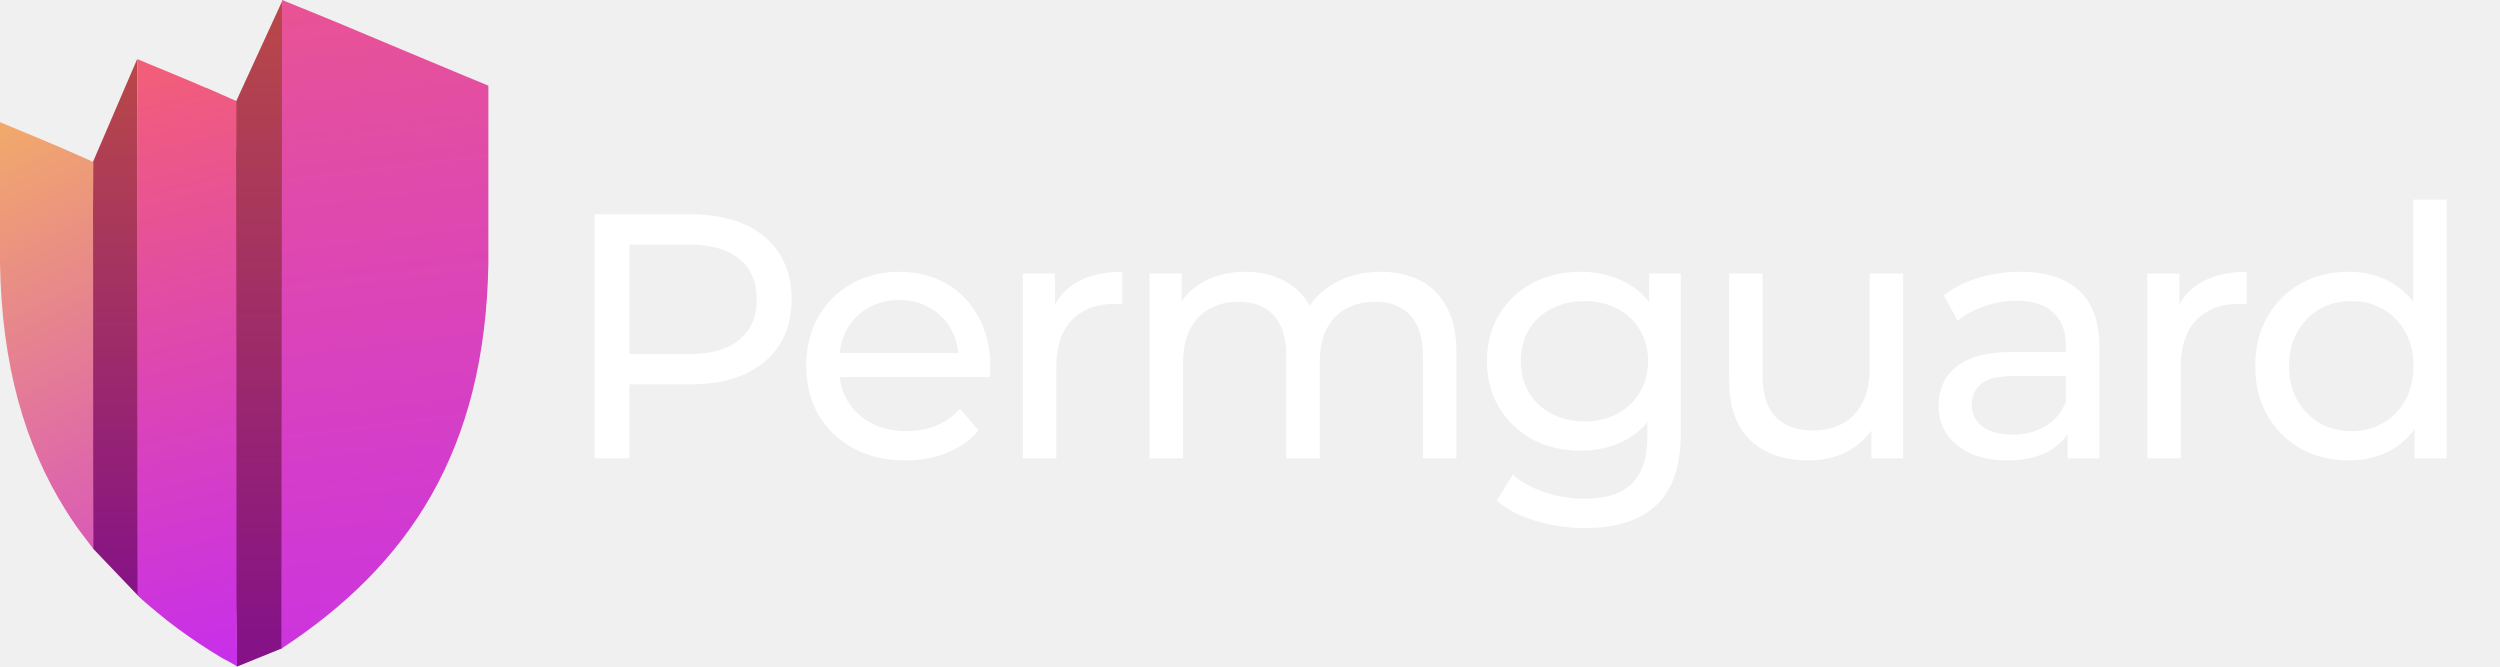
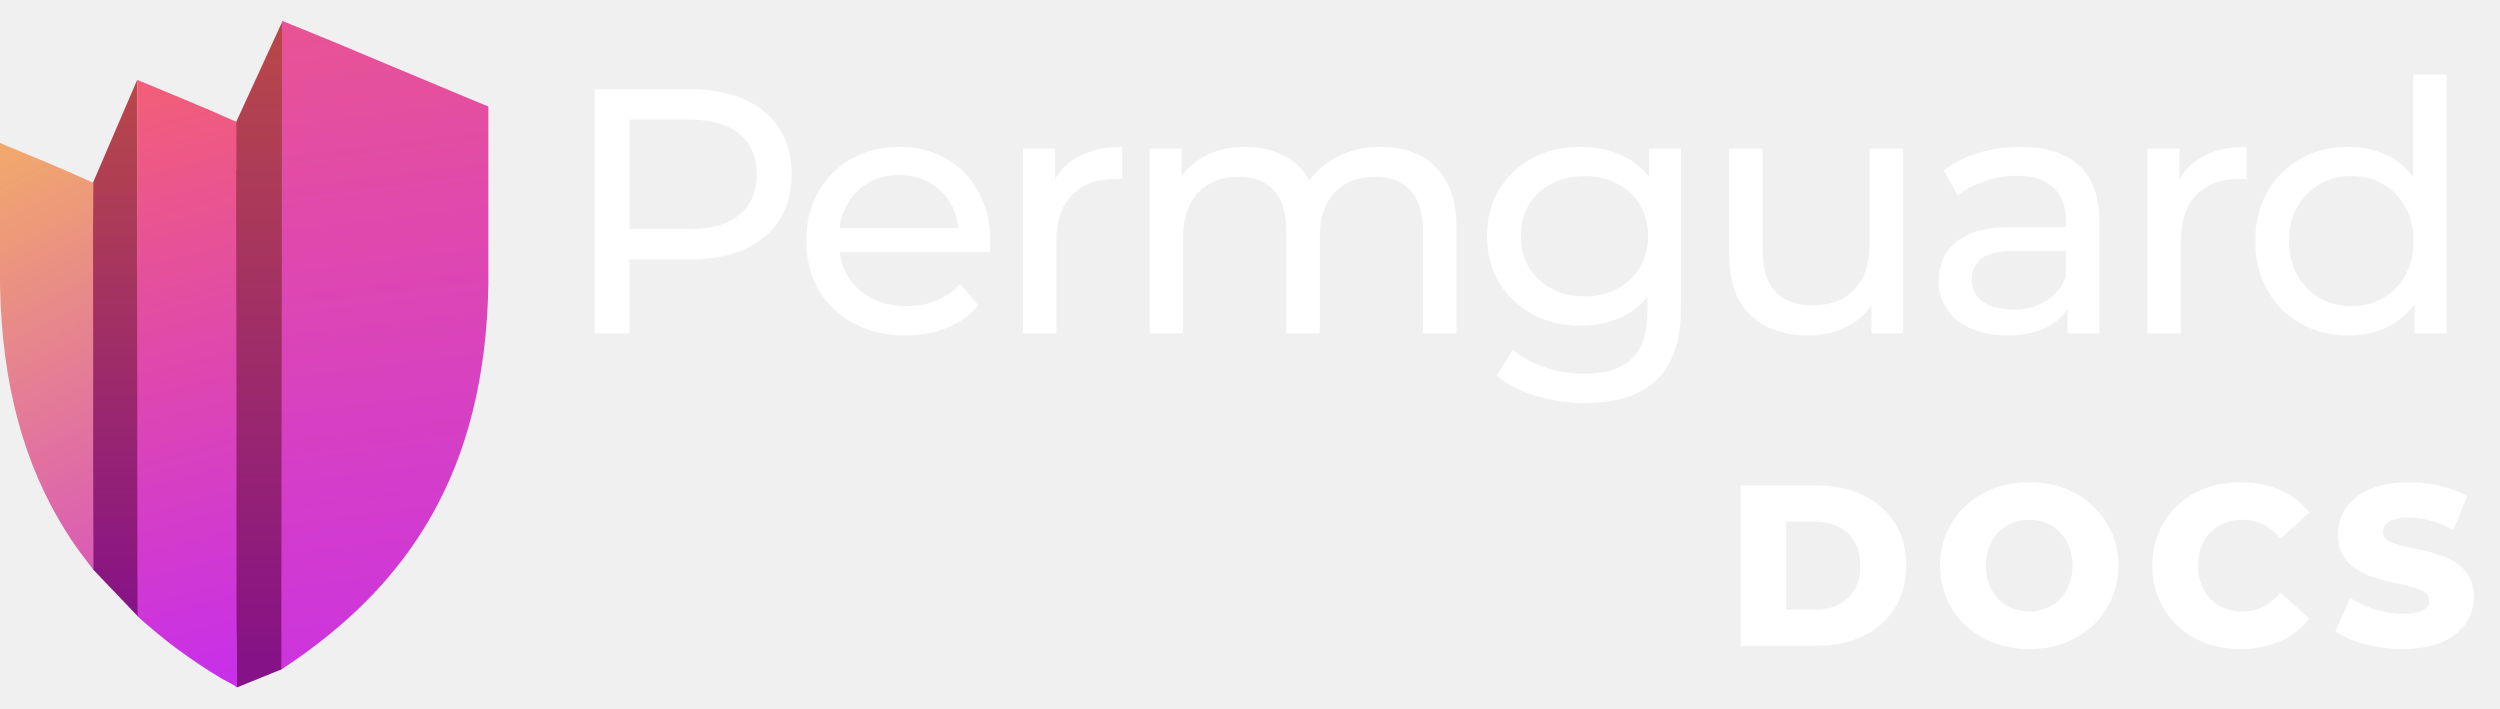
- <svg xmlns="http://www.w3.org/2000/svg" width="120" height="32" viewBox="0 0 120 32" fill="none">
-   <path d="M11.092 5.39L13.549 0.043V31.114L11.37 31.998C11.37 31.998 11.092 12.917 11.092 5.39Z" fill="url(#paint0_linear_103_126)" />
-   <path d="M4.453 7.793L6.584 2.837L6.658 28.627L4.471 26.338C4.471 26.338 4.453 14.12 4.453 7.793Z" fill="url(#paint1_linear_103_126)" />
-   <path d="M11.373 31.178L11.351 28.471C11.349 21.369 11.351 14.267 11.334 7.165L11.347 7.191V4.851L9.892 4.209L9.897 4.221C8.843 3.762 7.754 3.323 6.586 2.837V5.45C6.585 12.846 6.58 21.169 6.601 28.566C6.697 28.679 6.919 28.868 6.969 28.911C7.168 29.088 7.374 29.249 7.575 29.421C8.2 29.948 8.871 30.43 9.55 30.885C9.905 31.122 10.265 31.349 10.63 31.567C10.694 31.605 11.371 31.95 11.373 32C11.365 31.625 11.392 31.604 11.373 31.178Z" fill="url(#paint2_linear_103_126)" />
-   <path d="M23.443 4.112V12.634C23.296 21.627 19.629 27.12 13.505 31.135L13.538 0C14.492 0.388 15.365 0.737 16.232 1.099C18.278 1.955 20.321 2.818 22.367 3.667C22.725 3.816 23.085 3.965 23.443 4.112Z" fill="url(#paint3_linear_103_126)" />
-   <path d="M4.473 20.89C4.473 20.745 4.473 20.599 4.473 20.454C4.473 18.281 4.473 16.129 4.471 13.986C4.471 13.909 4.471 13.835 4.471 13.758C4.471 13.227 4.469 12.695 4.469 12.166C4.469 11.731 4.467 11.297 4.467 10.866C4.467 10.692 4.467 10.519 4.467 10.345C4.467 10.144 4.467 9.944 4.466 9.745L4.469 9.76L4.482 7.779L4.178 7.641C4.178 7.641 4.178 7.641 4.176 7.639C4.169 7.636 4.162 7.632 4.152 7.628L3.962 7.54V7.544C2.675 6.966 1.364 6.431 0 5.864V12.632C0.08 17.498 1.179 21.338 3.143 24.473C3.527 25.083 3.703 25.327 4.137 25.898C4.149 25.913 4.456 26.319 4.471 26.332C4.471 24.811 4.471 23.272 4.471 21.73C4.473 21.45 4.473 21.17 4.473 20.89Z" fill="url(#paint4_linear_103_126)" />
-   <path d="M28.541 22V10.284H33.111C34.137 10.284 35.013 10.446 35.738 10.77C36.463 11.093 37.021 11.562 37.412 12.175C37.802 12.789 37.998 13.52 37.998 14.368C37.998 15.216 37.802 15.947 37.412 16.561C37.021 17.163 36.463 17.632 35.738 17.966C35.013 18.29 34.137 18.452 33.111 18.452H29.462L30.215 17.665V22H28.541ZM30.215 17.832L29.462 16.996H33.06C34.131 16.996 34.94 16.767 35.487 16.309C36.045 15.852 36.324 15.205 36.324 14.368C36.324 13.531 36.045 12.884 35.487 12.427C34.94 11.969 34.131 11.74 33.06 11.74H29.462L30.215 10.903V17.832ZM43.47 22.1C42.522 22.1 41.685 21.905 40.959 21.515C40.245 21.124 39.687 20.588 39.286 19.908C38.895 19.227 38.7 18.446 38.7 17.565C38.7 16.683 38.89 15.902 39.269 15.222C39.66 14.541 40.19 14.011 40.859 13.632C41.54 13.241 42.304 13.046 43.152 13.046C44.011 13.046 44.77 13.236 45.428 13.615C46.087 13.994 46.6 14.53 46.968 15.222C47.347 15.902 47.537 16.7 47.537 17.615C47.537 17.682 47.531 17.76 47.52 17.849C47.52 17.939 47.515 18.022 47.504 18.1H39.955V16.945H46.667L46.014 17.347C46.025 16.778 45.908 16.27 45.663 15.824C45.417 15.378 45.077 15.032 44.642 14.786C44.218 14.53 43.721 14.402 43.152 14.402C42.594 14.402 42.097 14.53 41.662 14.786C41.227 15.032 40.887 15.383 40.641 15.841C40.396 16.287 40.273 16.8 40.273 17.381V17.648C40.273 18.24 40.407 18.77 40.675 19.238C40.954 19.696 41.339 20.053 41.83 20.31C42.321 20.566 42.884 20.695 43.52 20.695C44.045 20.695 44.519 20.605 44.943 20.427C45.378 20.248 45.757 19.98 46.081 19.623L46.968 20.661C46.566 21.13 46.064 21.487 45.462 21.732C44.87 21.978 44.206 22.1 43.47 22.1ZM49.099 22V13.13H50.638V15.54L50.488 14.937C50.733 14.323 51.146 13.855 51.726 13.531C52.306 13.208 53.021 13.046 53.869 13.046V14.602C53.802 14.591 53.735 14.586 53.668 14.586C53.612 14.586 53.556 14.586 53.5 14.586C52.641 14.586 51.961 14.842 51.459 15.355C50.956 15.869 50.705 16.611 50.705 17.581V22H49.099ZM66.276 13.046C66.99 13.046 67.621 13.185 68.167 13.464C68.714 13.743 69.138 14.167 69.439 14.736C69.752 15.305 69.908 16.025 69.908 16.895V22H68.301V17.079C68.301 16.22 68.1 15.573 67.699 15.138C67.297 14.703 66.734 14.485 66.008 14.485C65.473 14.485 65.004 14.597 64.602 14.82C64.201 15.043 63.888 15.372 63.665 15.807C63.453 16.242 63.347 16.784 63.347 17.431V22H61.74V17.079C61.74 16.22 61.539 15.573 61.138 15.138C60.747 14.703 60.184 14.485 59.447 14.485C58.923 14.485 58.46 14.597 58.058 14.82C57.657 15.043 57.344 15.372 57.121 15.807C56.898 16.242 56.786 16.784 56.786 17.431V22H55.179V13.13H56.719V15.489L56.468 14.887C56.747 14.307 57.177 13.855 57.757 13.531C58.337 13.208 59.012 13.046 59.782 13.046C60.63 13.046 61.361 13.258 61.975 13.682C62.588 14.095 62.99 14.725 63.18 15.573L62.527 15.305C62.795 14.625 63.263 14.078 63.933 13.665C64.602 13.252 65.383 13.046 66.276 13.046ZM76.078 25.347C75.263 25.347 74.471 25.23 73.701 24.996C72.942 24.773 72.323 24.449 71.843 24.025L72.613 22.787C73.026 23.144 73.534 23.423 74.136 23.623C74.739 23.835 75.369 23.942 76.028 23.942C77.076 23.942 77.846 23.696 78.337 23.205C78.828 22.714 79.074 21.966 79.074 20.962V19.088L79.241 17.33L79.157 15.556V13.13H80.68V20.795C80.68 22.357 80.29 23.506 79.509 24.243C78.728 24.979 77.584 25.347 76.078 25.347ZM75.877 21.632C75.018 21.632 74.248 21.453 73.567 21.096C72.898 20.728 72.362 20.22 71.961 19.573C71.57 18.926 71.375 18.178 71.375 17.33C71.375 16.471 71.57 15.724 71.961 15.088C72.362 14.441 72.898 13.938 73.567 13.581C74.248 13.224 75.018 13.046 75.877 13.046C76.636 13.046 77.328 13.202 77.952 13.514C78.577 13.816 79.074 14.284 79.442 14.92C79.821 15.556 80.011 16.36 80.011 17.33C80.011 18.29 79.821 19.088 79.442 19.724C79.074 20.36 78.577 20.84 77.952 21.163C77.328 21.476 76.636 21.632 75.877 21.632ZM76.061 20.226C76.653 20.226 77.177 20.103 77.634 19.858C78.092 19.612 78.449 19.272 78.706 18.837C78.973 18.402 79.107 17.899 79.107 17.33C79.107 16.761 78.973 16.259 78.706 15.824C78.449 15.389 78.092 15.054 77.634 14.82C77.177 14.574 76.653 14.452 76.061 14.452C75.47 14.452 74.94 14.574 74.471 14.82C74.014 15.054 73.651 15.389 73.383 15.824C73.127 16.259 72.998 16.761 72.998 17.33C72.998 17.899 73.127 18.402 73.383 18.837C73.651 19.272 74.014 19.612 74.471 19.858C74.94 20.103 75.47 20.226 76.061 20.226ZM86.813 22.1C86.055 22.1 85.385 21.961 84.805 21.682C84.236 21.403 83.79 20.979 83.466 20.41C83.154 19.83 82.997 19.105 82.997 18.234V13.13H84.604V18.05C84.604 18.92 84.811 19.573 85.223 20.008C85.647 20.444 86.239 20.661 86.998 20.661C87.555 20.661 88.041 20.549 88.454 20.326C88.866 20.092 89.184 19.757 89.408 19.322C89.631 18.876 89.742 18.34 89.742 17.715V13.13H91.349V22H89.826V19.607L90.077 20.243C89.787 20.834 89.352 21.291 88.772 21.615C88.191 21.939 87.539 22.1 86.813 22.1ZM99.245 22V20.125L99.161 19.774V16.577C99.161 15.897 98.96 15.372 98.559 15.004C98.168 14.625 97.577 14.435 96.784 14.435C96.26 14.435 95.747 14.524 95.245 14.703C94.743 14.87 94.319 15.099 93.973 15.389L93.303 14.184C93.761 13.816 94.307 13.537 94.943 13.347C95.591 13.146 96.266 13.046 96.969 13.046C98.185 13.046 99.122 13.341 99.78 13.933C100.439 14.524 100.768 15.428 100.768 16.644V22H99.245ZM96.333 22.1C95.674 22.1 95.094 21.989 94.592 21.766C94.101 21.543 93.722 21.236 93.454 20.845C93.186 20.444 93.052 19.992 93.052 19.489C93.052 19.01 93.164 18.575 93.387 18.184C93.621 17.794 93.995 17.481 94.508 17.247C95.033 17.012 95.736 16.895 96.617 16.895H99.429V18.05H96.684C95.881 18.05 95.34 18.184 95.061 18.452C94.782 18.72 94.642 19.043 94.642 19.422C94.642 19.858 94.815 20.209 95.161 20.477C95.507 20.734 95.987 20.862 96.6 20.862C97.203 20.862 97.727 20.728 98.174 20.46C98.631 20.192 98.96 19.802 99.161 19.289L99.479 20.393C99.267 20.918 98.893 21.336 98.358 21.648C97.822 21.95 97.147 22.1 96.333 22.1ZM103.072 22V13.13H104.612V15.54L104.461 14.937C104.706 14.323 105.119 13.855 105.699 13.531C106.28 13.208 106.994 13.046 107.842 13.046V14.602C107.775 14.591 107.708 14.586 107.641 14.586C107.585 14.586 107.529 14.586 107.474 14.586C106.614 14.586 105.934 14.842 105.432 15.355C104.93 15.869 104.679 16.611 104.679 17.581V22H103.072ZM112.736 22.1C111.877 22.1 111.107 21.911 110.427 21.531C109.757 21.152 109.227 20.622 108.837 19.941C108.446 19.261 108.251 18.468 108.251 17.565C108.251 16.661 108.446 15.874 108.837 15.205C109.227 14.524 109.757 13.994 110.427 13.615C111.107 13.236 111.877 13.046 112.736 13.046C113.484 13.046 114.159 13.213 114.761 13.548C115.364 13.883 115.844 14.385 116.201 15.054C116.569 15.724 116.753 16.561 116.753 17.565C116.753 18.569 116.575 19.406 116.218 20.075C115.872 20.745 115.397 21.252 114.795 21.598C114.192 21.933 113.506 22.1 112.736 22.1ZM112.87 20.695C113.428 20.695 113.93 20.566 114.377 20.31C114.834 20.053 115.191 19.69 115.448 19.222C115.715 18.742 115.849 18.19 115.849 17.565C115.849 16.929 115.715 16.382 115.448 15.925C115.191 15.456 114.834 15.093 114.377 14.837C113.93 14.58 113.428 14.452 112.87 14.452C112.301 14.452 111.793 14.58 111.347 14.837C110.901 15.093 110.544 15.456 110.276 15.925C110.008 16.382 109.874 16.929 109.874 17.565C109.874 18.19 110.008 18.742 110.276 19.222C110.544 19.69 110.901 20.053 111.347 20.31C111.793 20.566 112.301 20.695 112.87 20.695ZM115.9 22V19.607L116 17.548L115.833 15.489V9.581H117.439V22H115.9Z" fill="white" />
+ <svg xmlns="http://www.w3.org/2000/svg" width="120" height="34" viewBox="0 0 120 34" fill="none">
+   <path d="M11.09 6.39L13.547 1.043V32.114L11.368 32.998C11.368 32.998 11.09 13.917 11.09 6.39Z" fill="url(#paint0_linear_234_5996)" />
+   <path d="M4.453 8.794L6.584 3.838L6.658 29.628L4.472 27.339C4.472 27.339 4.453 15.121 4.453 8.794Z" fill="url(#paint1_linear_234_5996)" />
+   <path d="M11.374 32.178L11.352 29.471C11.35 22.369 11.352 15.267 11.335 8.165L11.348 8.191V5.85L9.893 5.209L9.899 5.22C8.845 4.761 7.755 4.323 6.588 3.836V6.449C6.586 13.845 6.581 22.169 6.602 29.565C6.698 29.679 6.92 29.867 6.97 29.91C7.17 30.087 7.375 30.248 7.576 30.42C8.201 30.948 8.873 31.429 9.552 31.884C9.906 32.121 10.266 32.348 10.632 32.567C10.695 32.604 11.372 32.949 11.374 32.999C11.367 32.624 11.393 32.603 11.374 32.178Z" fill="url(#paint2_linear_234_5996)" />
+   <path d="M23.442 5.112V13.634C23.295 22.627 19.628 28.12 13.504 32.135L13.537 1C14.491 1.388 15.364 1.737 16.231 2.099C18.277 2.955 20.32 3.818 22.366 4.667C22.724 4.816 23.084 4.965 23.442 5.112Z" fill="url(#paint3_linear_234_5996)" />
+   <path d="M4.473 21.89C4.473 21.744 4.473 21.599 4.473 21.453C4.473 19.281 4.473 17.128 4.471 14.985C4.471 14.909 4.471 14.834 4.471 14.758C4.471 14.226 4.469 13.695 4.469 13.165C4.469 12.731 4.467 12.296 4.467 11.865C4.467 11.692 4.467 11.518 4.467 11.345C4.467 11.143 4.467 10.944 4.466 10.744L4.469 10.759L4.482 8.779L4.178 8.641C4.178 8.641 4.178 8.641 4.176 8.639C4.169 8.635 4.162 8.631 4.152 8.628L3.962 8.54V8.544C2.675 7.966 1.364 7.43 0 6.863V13.631C0.08 18.497 1.179 22.337 3.143 25.473C3.527 26.082 3.703 26.327 4.137 26.897C4.149 26.912 4.456 27.319 4.471 27.332C4.471 25.81 4.471 24.271 4.471 22.729C4.473 22.449 4.473 22.169 4.473 21.89Z" fill="url(#paint4_linear_234_5996)" />
+   <path d="M28.543 16V4.284H33.112C34.138 4.284 35.014 4.446 35.739 4.77C36.465 5.093 37.023 5.562 37.413 6.175C37.804 6.789 37.999 7.52 37.999 8.368C37.999 9.216 37.804 9.947 37.413 10.56C37.023 11.163 36.465 11.632 35.739 11.966C35.014 12.29 34.138 12.452 33.112 12.452H29.463L30.216 11.665V16H28.543ZM30.216 11.832L29.463 10.996H33.062C34.133 10.996 34.942 10.767 35.488 10.309C36.046 9.852 36.325 9.205 36.325 8.368C36.325 7.531 36.046 6.884 35.488 6.427C34.942 5.969 34.133 5.74 33.062 5.74H29.463L30.216 4.903V11.832ZM43.471 16.1C42.523 16.1 41.686 15.905 40.961 15.515C40.246 15.124 39.689 14.588 39.287 13.908C38.896 13.227 38.701 12.446 38.701 11.565C38.701 10.683 38.891 9.902 39.27 9.222C39.661 8.541 40.191 8.011 40.86 7.632C41.541 7.241 42.305 7.046 43.153 7.046C44.012 7.046 44.771 7.235 45.429 7.615C46.088 7.994 46.601 8.53 46.969 9.222C47.349 9.902 47.538 10.7 47.538 11.615C47.538 11.682 47.533 11.76 47.522 11.849C47.522 11.938 47.516 12.022 47.505 12.1H39.956V10.945H46.668L46.015 11.347C46.026 10.778 45.909 10.27 45.664 9.824C45.418 9.378 45.078 9.032 44.643 8.786C44.219 8.53 43.722 8.401 43.153 8.401C42.595 8.401 42.099 8.53 41.664 8.786C41.228 9.032 40.888 9.383 40.643 9.841C40.397 10.287 40.274 10.8 40.274 11.381V11.648C40.274 12.24 40.408 12.77 40.676 13.238C40.955 13.696 41.34 14.053 41.831 14.31C42.322 14.566 42.885 14.694 43.521 14.694C44.046 14.694 44.52 14.605 44.944 14.427C45.379 14.248 45.758 13.98 46.082 13.623L46.969 14.661C46.568 15.13 46.065 15.487 45.463 15.732C44.871 15.978 44.208 16.1 43.471 16.1ZM49.1 16V7.129H50.64V9.54L50.489 8.937C50.734 8.323 51.147 7.855 51.728 7.531C52.308 7.208 53.022 7.046 53.87 7.046V8.602C53.803 8.591 53.736 8.586 53.669 8.586C53.613 8.586 53.557 8.586 53.502 8.586C52.642 8.586 51.962 8.842 51.46 9.355C50.958 9.869 50.707 10.611 50.707 11.582V16H49.1ZM66.277 7.046C66.991 7.046 67.622 7.185 68.168 7.464C68.715 7.743 69.139 8.167 69.441 8.736C69.753 9.305 69.909 10.025 69.909 10.895V16H68.302V11.079C68.302 10.22 68.102 9.573 67.7 9.138C67.298 8.703 66.735 8.485 66.01 8.485C65.474 8.485 65.005 8.597 64.604 8.82C64.202 9.043 63.889 9.372 63.666 9.807C63.454 10.242 63.348 10.784 63.348 11.431V16H61.742V11.079C61.742 10.22 61.541 9.573 61.139 9.138C60.748 8.703 60.185 8.485 59.449 8.485C58.924 8.485 58.461 8.597 58.059 8.82C57.658 9.043 57.345 9.372 57.122 9.807C56.899 10.242 56.787 10.784 56.787 11.431V16H55.181V7.129H56.721V9.489L56.469 8.887C56.748 8.307 57.178 7.855 57.758 7.531C58.338 7.208 59.014 7.046 59.783 7.046C60.631 7.046 61.362 7.258 61.976 7.682C62.59 8.095 62.991 8.725 63.181 9.573L62.528 9.305C62.796 8.625 63.265 8.078 63.934 7.665C64.604 7.252 65.385 7.046 66.277 7.046ZM76.079 19.347C75.264 19.347 74.472 19.23 73.702 18.996C72.944 18.773 72.324 18.449 71.845 18.025L72.615 16.787C73.027 17.144 73.535 17.423 74.138 17.623C74.74 17.835 75.371 17.942 76.029 17.942C77.078 17.942 77.848 17.696 78.338 17.205C78.829 16.714 79.075 15.966 79.075 14.962V13.088L79.242 11.33L79.159 9.556V7.129H80.682V14.795C80.682 16.357 80.291 17.506 79.51 18.243C78.729 18.979 77.585 19.347 76.079 19.347ZM75.878 15.632C75.019 15.632 74.249 15.453 73.569 15.096C72.899 14.728 72.364 14.22 71.962 13.573C71.571 12.926 71.376 12.178 71.376 11.33C71.376 10.471 71.571 9.724 71.962 9.088C72.364 8.441 72.899 7.938 73.569 7.581C74.249 7.224 75.019 7.046 75.878 7.046C76.637 7.046 77.329 7.202 77.954 7.514C78.578 7.816 79.075 8.284 79.443 8.92C79.823 9.556 80.012 10.36 80.012 11.33C80.012 12.29 79.823 13.088 79.443 13.724C79.075 14.36 78.578 14.84 77.954 15.163C77.329 15.476 76.637 15.632 75.878 15.632ZM76.062 14.226C76.654 14.226 77.178 14.103 77.636 13.858C78.093 13.612 78.45 13.272 78.707 12.837C78.975 12.402 79.108 11.899 79.108 11.33C79.108 10.761 78.975 10.259 78.707 9.824C78.45 9.389 78.093 9.054 77.636 8.82C77.178 8.574 76.654 8.452 76.062 8.452C75.471 8.452 74.941 8.574 74.472 8.82C74.015 9.054 73.652 9.389 73.384 9.824C73.128 10.259 72.999 10.761 72.999 11.33C72.999 11.899 73.128 12.402 73.384 12.837C73.652 13.272 74.015 13.612 74.472 13.858C74.941 14.103 75.471 14.226 76.062 14.226ZM86.815 16.1C86.056 16.1 85.386 15.961 84.806 15.682C84.237 15.403 83.791 14.979 83.467 14.41C83.155 13.83 82.999 13.104 82.999 12.234V7.129H84.605V12.05C84.605 12.92 84.812 13.573 85.225 14.008C85.649 14.444 86.24 14.661 86.999 14.661C87.557 14.661 88.042 14.55 88.455 14.326C88.868 14.092 89.186 13.757 89.409 13.322C89.632 12.876 89.743 12.34 89.743 11.715V7.129H91.35V16H89.827V13.607L90.078 14.243C89.788 14.834 89.353 15.291 88.773 15.615C88.193 15.939 87.54 16.1 86.815 16.1ZM99.246 16V14.126L99.162 13.774V10.577C99.162 9.897 98.962 9.372 98.56 9.004C98.169 8.625 97.578 8.435 96.786 8.435C96.261 8.435 95.748 8.524 95.246 8.703C94.744 8.87 94.32 9.099 93.974 9.389L93.304 8.184C93.762 7.816 94.309 7.537 94.945 7.347C95.592 7.146 96.267 7.046 96.97 7.046C98.186 7.046 99.123 7.341 99.782 7.933C100.44 8.524 100.769 9.428 100.769 10.644V16H99.246ZM96.334 16.1C95.675 16.1 95.095 15.989 94.593 15.766C94.102 15.543 93.723 15.236 93.455 14.845C93.187 14.444 93.053 13.992 93.053 13.489C93.053 13.01 93.165 12.575 93.388 12.184C93.622 11.793 93.996 11.481 94.51 11.247C95.034 11.012 95.737 10.895 96.618 10.895H99.43V12.05H96.685C95.882 12.05 95.341 12.184 95.062 12.452C94.783 12.72 94.643 13.043 94.643 13.422C94.643 13.858 94.816 14.209 95.162 14.477C95.508 14.734 95.988 14.862 96.602 14.862C97.204 14.862 97.728 14.728 98.175 14.46C98.632 14.192 98.962 13.802 99.162 13.289L99.48 14.393C99.268 14.918 98.895 15.336 98.359 15.649C97.823 15.95 97.148 16.1 96.334 16.1ZM103.073 16V7.129H104.613V9.54L104.462 8.937C104.708 8.323 105.12 7.855 105.701 7.531C106.281 7.208 106.995 7.046 107.843 7.046V8.602C107.776 8.591 107.709 8.586 107.642 8.586C107.586 8.586 107.531 8.586 107.475 8.586C106.616 8.586 105.935 8.842 105.433 9.355C104.931 9.869 104.68 10.611 104.68 11.582V16H103.073ZM112.738 16.1C111.878 16.1 111.108 15.911 110.428 15.531C109.758 15.152 109.228 14.622 108.838 13.941C108.447 13.261 108.252 12.469 108.252 11.565C108.252 10.661 108.447 9.874 108.838 9.205C109.228 8.524 109.758 7.994 110.428 7.615C111.108 7.235 111.878 7.046 112.738 7.046C113.485 7.046 114.16 7.213 114.763 7.548C115.365 7.883 115.845 8.385 116.202 9.054C116.57 9.724 116.754 10.56 116.754 11.565C116.754 12.569 116.576 13.406 116.219 14.075C115.873 14.745 115.399 15.252 114.796 15.598C114.194 15.933 113.507 16.1 112.738 16.1ZM112.871 14.694C113.429 14.694 113.931 14.566 114.378 14.31C114.835 14.053 115.192 13.69 115.449 13.222C115.717 12.742 115.851 12.19 115.851 11.565C115.851 10.929 115.717 10.382 115.449 9.925C115.192 9.456 114.835 9.093 114.378 8.837C113.931 8.58 113.429 8.452 112.871 8.452C112.302 8.452 111.795 8.58 111.348 8.837C110.902 9.093 110.545 9.456 110.277 9.925C110.009 10.382 109.876 10.929 109.876 11.565C109.876 12.19 110.009 12.742 110.277 13.222C110.545 13.69 110.902 14.053 111.348 14.31C111.795 14.566 112.302 14.694 112.871 14.694ZM115.901 16V13.607L116.001 11.548L115.834 9.489V3.581H117.441V16H115.901Z" fill="white" />
+   <path d="M83.555 31V23.3H87.196C88.047 23.3 88.795 23.458 89.44 23.773C90.085 24.088 90.588 24.532 90.947 25.104C91.314 25.676 91.497 26.358 91.497 27.15C91.497 27.935 91.314 28.617 90.947 29.196C90.588 29.768 90.085 30.212 89.44 30.527C88.795 30.842 88.047 31 87.196 31H83.555ZM85.733 29.262H87.108C87.548 29.262 87.93 29.181 88.252 29.02C88.582 28.851 88.839 28.609 89.022 28.294C89.206 27.971 89.297 27.59 89.297 27.15C89.297 26.703 89.206 26.321 89.022 26.006C88.839 25.691 88.582 25.452 88.252 25.291C87.93 25.122 87.548 25.038 87.108 25.038H85.733V29.262ZM97.406 31.154C96.79 31.154 96.222 31.055 95.701 30.857C95.18 30.659 94.726 30.38 94.337 30.021C93.956 29.654 93.659 29.229 93.446 28.745C93.233 28.261 93.127 27.729 93.127 27.15C93.127 26.571 93.233 26.039 93.446 25.555C93.659 25.071 93.956 24.649 94.337 24.29C94.726 23.923 95.18 23.641 95.701 23.443C96.222 23.245 96.79 23.146 97.406 23.146C98.029 23.146 98.598 23.245 99.111 23.443C99.632 23.641 100.083 23.923 100.464 24.29C100.845 24.649 101.142 25.071 101.355 25.555C101.575 26.039 101.685 26.571 101.685 27.15C101.685 27.729 101.575 28.265 101.355 28.756C101.142 29.24 100.845 29.662 100.464 30.021C100.083 30.38 99.632 30.659 99.111 30.857C98.598 31.055 98.029 31.154 97.406 31.154ZM97.406 29.35C97.699 29.35 97.971 29.299 98.22 29.196C98.477 29.093 98.697 28.947 98.88 28.756C99.071 28.558 99.217 28.323 99.32 28.052C99.43 27.781 99.485 27.48 99.485 27.15C99.485 26.813 99.43 26.512 99.32 26.248C99.217 25.977 99.071 25.746 98.88 25.555C98.697 25.357 98.477 25.207 98.22 25.104C97.971 25.001 97.699 24.95 97.406 24.95C97.113 24.95 96.838 25.001 96.581 25.104C96.332 25.207 96.112 25.357 95.921 25.555C95.738 25.746 95.591 25.977 95.481 26.248C95.378 26.512 95.327 26.813 95.327 27.15C95.327 27.48 95.378 27.781 95.481 28.052C95.591 28.323 95.738 28.558 95.921 28.756C96.112 28.947 96.332 29.093 96.581 29.196C96.838 29.299 97.113 29.35 97.406 29.35ZM107.545 31.154C106.936 31.154 106.371 31.059 105.851 30.868C105.337 30.67 104.89 30.391 104.509 30.032C104.135 29.673 103.841 29.251 103.629 28.767C103.416 28.276 103.31 27.737 103.31 27.15C103.31 26.563 103.416 26.028 103.629 25.544C103.841 25.053 104.135 24.627 104.509 24.268C104.89 23.909 105.337 23.634 105.851 23.443C106.371 23.245 106.936 23.146 107.545 23.146C108.256 23.146 108.89 23.271 109.448 23.52C110.012 23.769 110.482 24.129 110.856 24.598L109.47 25.852C109.22 25.559 108.945 25.335 108.645 25.181C108.351 25.027 108.021 24.95 107.655 24.95C107.339 24.95 107.05 25.001 106.786 25.104C106.522 25.207 106.294 25.357 106.104 25.555C105.92 25.746 105.774 25.977 105.664 26.248C105.561 26.519 105.51 26.82 105.51 27.15C105.51 27.48 105.561 27.781 105.664 28.052C105.774 28.323 105.92 28.558 106.104 28.756C106.294 28.947 106.522 29.093 106.786 29.196C107.05 29.299 107.339 29.35 107.655 29.35C108.021 29.35 108.351 29.273 108.645 29.119C108.945 28.965 109.22 28.741 109.47 28.448L110.856 29.702C110.482 30.164 110.012 30.523 109.448 30.78C108.89 31.029 108.256 31.154 107.545 31.154ZM115.338 31.154C114.707 31.154 114.098 31.077 113.512 30.923C112.932 30.762 112.459 30.556 112.093 30.307L112.808 28.701C113.152 28.921 113.548 29.104 113.996 29.251C114.45 29.39 114.901 29.46 115.349 29.46C115.649 29.46 115.891 29.434 116.075 29.383C116.258 29.324 116.39 29.251 116.471 29.163C116.559 29.068 116.603 28.958 116.603 28.833C116.603 28.657 116.522 28.518 116.361 28.415C116.199 28.312 115.99 28.228 115.734 28.162C115.477 28.096 115.191 28.03 114.876 27.964C114.568 27.898 114.256 27.814 113.941 27.711C113.633 27.608 113.35 27.476 113.094 27.315C112.837 27.146 112.628 26.93 112.467 26.666C112.305 26.395 112.225 26.054 112.225 25.643C112.225 25.181 112.349 24.763 112.599 24.389C112.855 24.015 113.237 23.714 113.743 23.487C114.249 23.26 114.879 23.146 115.635 23.146C116.141 23.146 116.636 23.205 117.12 23.322C117.611 23.432 118.047 23.597 118.429 23.817L117.758 25.434C117.391 25.236 117.028 25.089 116.669 24.994C116.309 24.891 115.961 24.84 115.624 24.84C115.323 24.84 115.081 24.873 114.898 24.939C114.714 24.998 114.582 25.078 114.502 25.181C114.421 25.284 114.381 25.401 114.381 25.533C114.381 25.702 114.458 25.837 114.612 25.94C114.773 26.035 114.982 26.116 115.239 26.182C115.503 26.241 115.789 26.303 116.097 26.369C116.412 26.435 116.724 26.519 117.032 26.622C117.347 26.717 117.633 26.849 117.89 27.018C118.146 27.179 118.352 27.396 118.506 27.667C118.667 27.931 118.748 28.265 118.748 28.668C118.748 29.115 118.619 29.53 118.363 29.911C118.113 30.285 117.736 30.586 117.23 30.813C116.731 31.04 116.1 31.154 115.338 31.154Z" fill="white" />
  <defs>
-     <linearGradient id="paint0_linear_103_126" x1="12.329" y1="0.043" x2="12.329" y2="31.072" gradientUnits="userSpaceOnUse">
+     <linearGradient id="paint0_linear_234_5996" x1="12.327" y1="1.043" x2="12.327" y2="32.073" gradientUnits="userSpaceOnUse">
      <stop stop-color="#B94848" />
      <stop offset="1" stop-color="#851287" />
    </linearGradient>
-     <linearGradient id="paint1_linear_103_126" x1="5.347" y1="2.837" x2="5.347" y2="28.924" gradientUnits="userSpaceOnUse">
+     <linearGradient id="paint1_linear_234_5996" x1="5.347" y1="3.838" x2="5.347" y2="29.924" gradientUnits="userSpaceOnUse">
      <stop stop-color="#B94848" />
      <stop offset="1" stop-color="#851287" />
    </linearGradient>
-     <linearGradient id="paint2_linear_103_126" x1="8.979" y1="2.837" x2="16.668" y2="32.003" gradientUnits="userSpaceOnUse">
+     <linearGradient id="paint2_linear_234_5996" x1="8.98" y1="3.836" x2="16.67" y2="33.002" gradientUnits="userSpaceOnUse">
      <stop stop-color="#F25E79" />
      <stop offset="1" stop-color="#C52CF1" />
    </linearGradient>
-     <linearGradient id="paint3_linear_103_126" x1="13.539" y1="-8.6" x2="18.484" y2="31.134" gradientUnits="userSpaceOnUse">
+     <linearGradient id="paint3_linear_234_5996" x1="13.537" y1="-7.6" x2="18.483" y2="32.134" gradientUnits="userSpaceOnUse">
      <stop stop-color="#F05C80" />
      <stop offset="1" stop-color="#CC34DF" />
    </linearGradient>
-     <linearGradient id="paint4_linear_103_126" x1="-10.067" y1="-2.184" x2="8.213" y2="34.24" gradientUnits="userSpaceOnUse">
+     <linearGradient id="paint4_linear_234_5996" x1="-10.067" y1="-1.184" x2="8.213" y2="35.239" gradientUnits="userSpaceOnUse">
      <stop stop-color="#FFD83E" />
      <stop offset="1" stop-color="#D038D7" />
    </linearGradient>
  </defs>
</svg>
